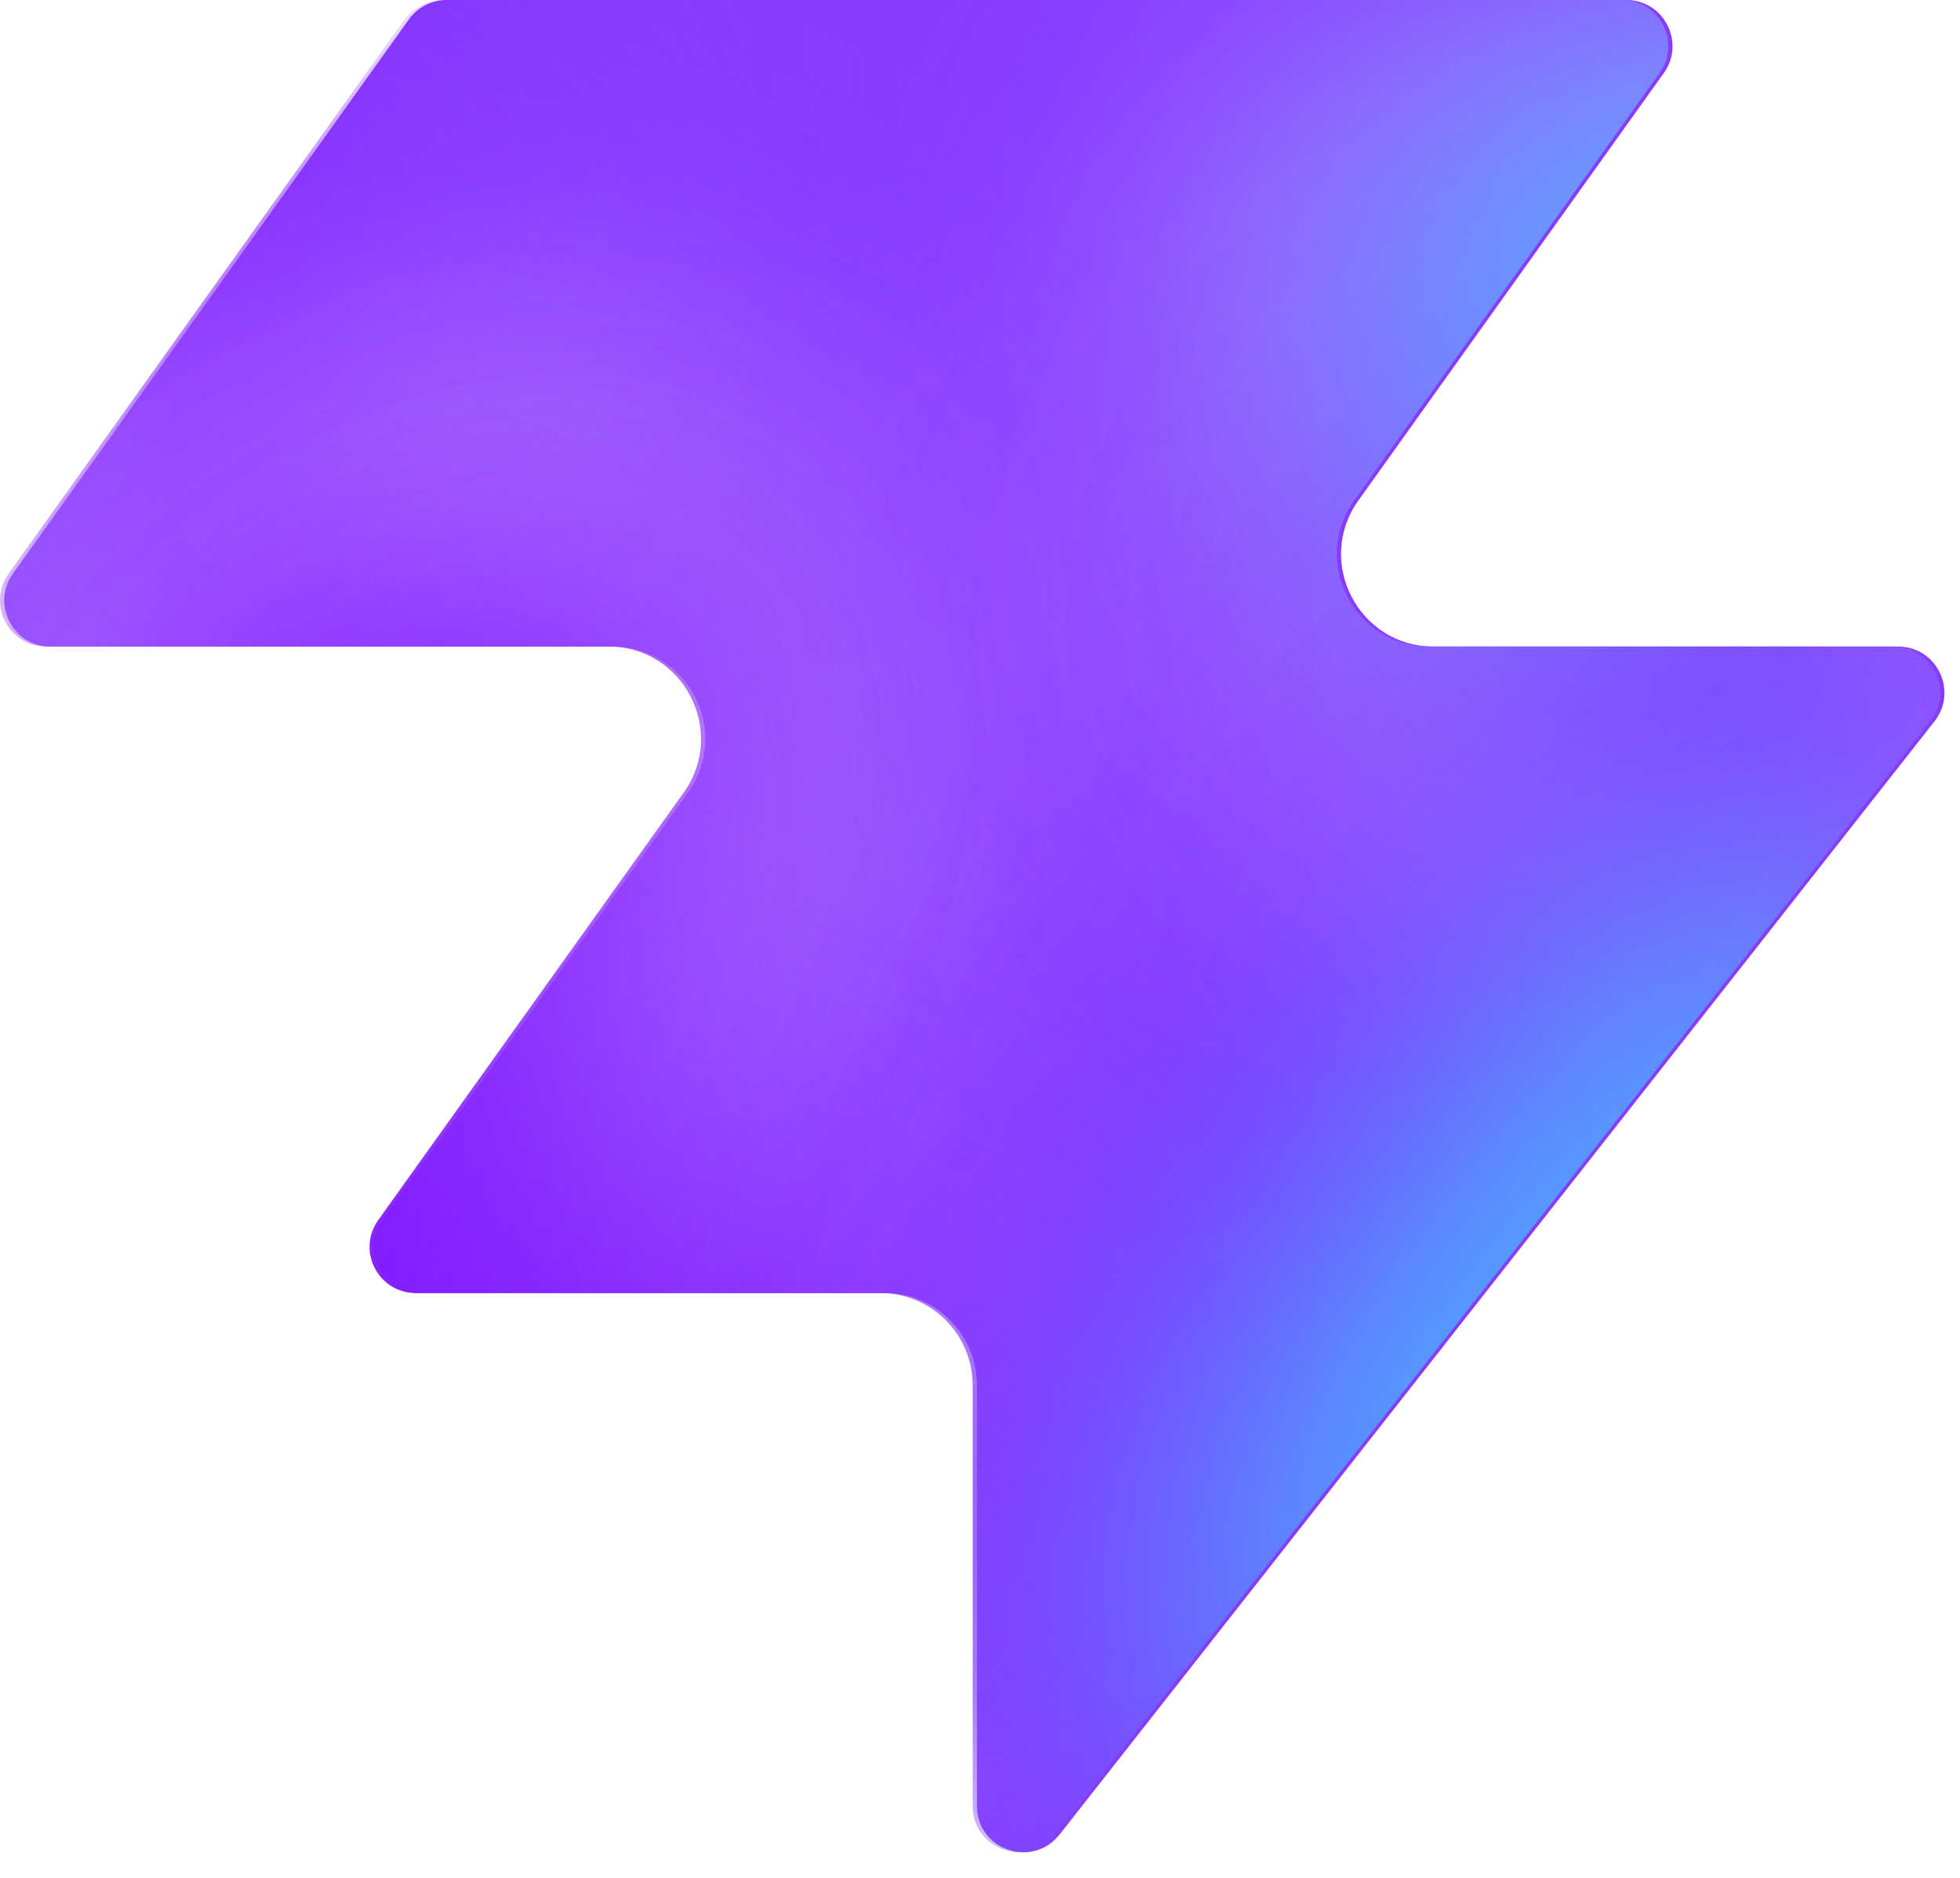
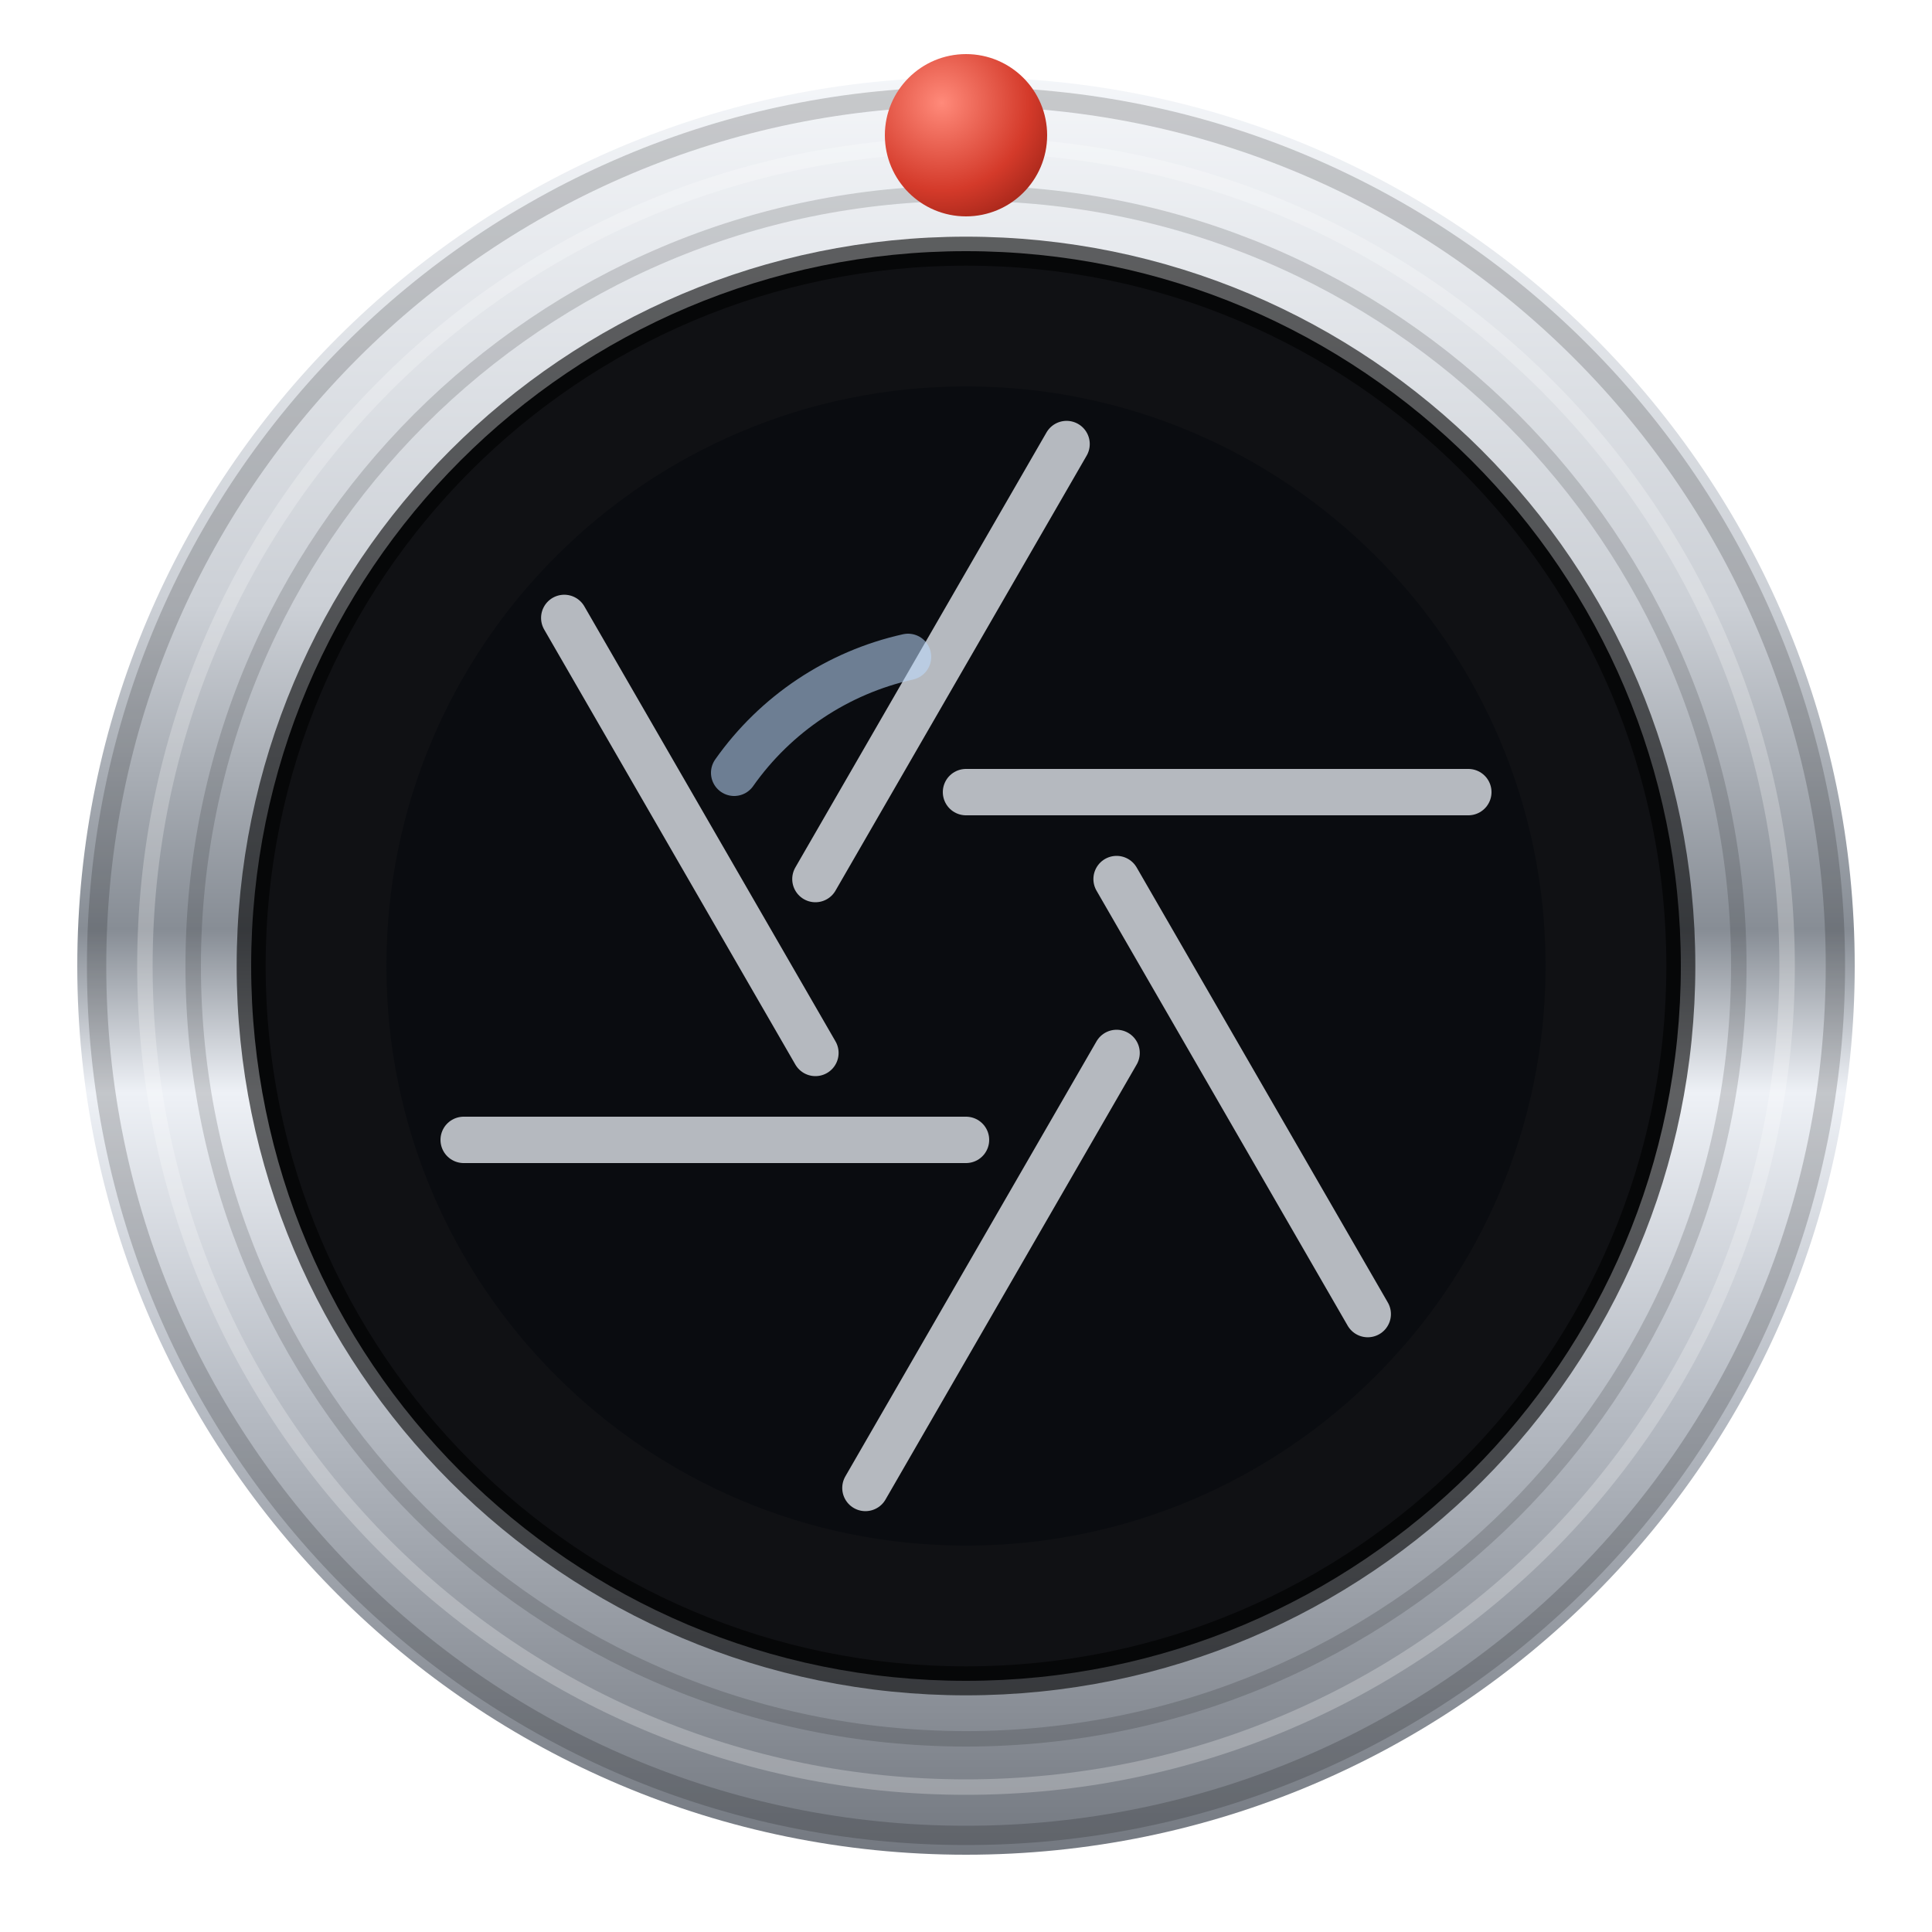
- <svg xmlns="http://www.w3.org/2000/svg" width="48" height="46" fill="none" viewBox="0 0 48 46">
-   <path fill="#863bff" d="M25.946 44.938c-.664.845-2.021.375-2.021-.698V33.937a2.26 2.26 0 0 0-2.262-2.262H10.287c-.92 0-1.456-1.04-.92-1.788l7.48-10.471c1.07-1.497 0-3.578-1.842-3.578H1.237c-.92 0-1.456-1.04-.92-1.788L10.013.474c.214-.297.556-.474.92-.474h28.894c.92 0 1.456 1.04.92 1.788l-7.48 10.471c-1.07 1.498 0 3.579 1.842 3.579h11.377c.943 0 1.473 1.088.89 1.83L25.947 44.94z" style="fill:#863bff;fill:color(display-p3 .525 .23 1);fill-opacity:1" />
-   <mask id="a" width="48" height="46" x="0" y="0" maskUnits="userSpaceOnUse" style="mask-type:alpha">
-     <path fill="#000" d="M25.842 44.938c-.664.844-2.021.375-2.021-.698V33.937a2.26 2.26 0 0 0-2.262-2.262H10.183c-.92 0-1.456-1.04-.92-1.788l7.48-10.471c1.07-1.498 0-3.579-1.842-3.579H1.133c-.92 0-1.456-1.04-.92-1.787L9.91.473c.214-.297.556-.474.92-.474h28.894c.92 0 1.456 1.04.92 1.788l-7.48 10.471c-1.07 1.498 0 3.578 1.842 3.578h11.377c.943 0 1.473 1.088.89 1.832L25.843 44.94z" style="fill:#000;fill-opacity:1" />
-   </mask>
-   <g mask="url(#a)">
-     <g filter="url(#b)">
-       <ellipse cx="5.508" cy="14.704" fill="#ede6ff" rx="5.508" ry="14.704" style="fill:#ede6ff;fill:color(display-p3 .927 .903 1);fill-opacity:1" transform="matrix(.00324 1 1 -.00324 -4.47 31.516)" />
-     </g>
-     <g filter="url(#c)">
-       <ellipse cx="10.399" cy="29.851" fill="#ede6ff" rx="10.399" ry="29.851" style="fill:#ede6ff;fill:color(display-p3 .927 .903 1);fill-opacity:1" transform="matrix(.00324 1 1 -.00324 -39.328 7.883)" />
-     </g>
-     <g filter="url(#d)">
-       <ellipse cx="5.508" cy="30.487" fill="#7e14ff" rx="5.508" ry="30.487" style="fill:#7e14ff;fill:color(display-p3 .492 .077 1);fill-opacity:1" transform="rotate(89.814 -25.913 -14.639)scale(1 -1)" />
-     </g>
-     <g filter="url(#e)">
-       <ellipse cx="5.508" cy="30.599" fill="#7e14ff" rx="5.508" ry="30.599" style="fill:#7e14ff;fill:color(display-p3 .492 .077 1);fill-opacity:1" transform="rotate(89.814 -32.644 -3.334)scale(1 -1)" />
-     </g>
-     <g filter="url(#f)">
-       <ellipse cx="5.508" cy="30.599" fill="#7e14ff" rx="5.508" ry="30.599" style="fill:#7e14ff;fill:color(display-p3 .492 .077 1);fill-opacity:1" transform="matrix(.00324 1 1 -.00324 -34.34 30.47)" />
-     </g>
-     <g filter="url(#g)">
-       <ellipse cx="14.072" cy="22.078" fill="#ede6ff" rx="14.072" ry="22.078" style="fill:#ede6ff;fill:color(display-p3 .927 .903 1);fill-opacity:1" transform="rotate(93.35 24.506 48.493)scale(-1 1)" />
-     </g>
-     <g filter="url(#h)">
-       <ellipse cx="3.47" cy="21.501" fill="#7e14ff" rx="3.47" ry="21.501" style="fill:#7e14ff;fill:color(display-p3 .492 .077 1);fill-opacity:1" transform="rotate(89.009 28.708 47.59)scale(-1 1)" />
-     </g>
-     <g filter="url(#i)">
-       <ellipse cx="3.47" cy="21.501" fill="#7e14ff" rx="3.47" ry="21.501" style="fill:#7e14ff;fill:color(display-p3 .492 .077 1);fill-opacity:1" transform="rotate(89.009 28.708 47.59)scale(-1 1)" />
-     </g>
-     <g filter="url(#j)">
-       <ellipse cx=".387" cy="8.972" fill="#7e14ff" rx="4.407" ry="29.108" style="fill:#7e14ff;fill:color(display-p3 .492 .077 1);fill-opacity:1" transform="rotate(39.51 .387 8.972)" />
-     </g>
-     <g filter="url(#k)">
-       <ellipse cx="47.523" cy="-6.092" fill="#7e14ff" rx="4.407" ry="29.108" style="fill:#7e14ff;fill:color(display-p3 .492 .077 1);fill-opacity:1" transform="rotate(37.892 47.523 -6.092)" />
-     </g>
-     <g filter="url(#l)">
-       <ellipse cx="41.412" cy="6.333" fill="#47bfff" rx="5.971" ry="9.665" style="fill:#47bfff;fill:color(display-p3 .28 .748 1);fill-opacity:1" transform="rotate(37.892 41.412 6.333)" />
-     </g>
-     <g filter="url(#m)">
-       <ellipse cx="-1.879" cy="38.332" fill="#7e14ff" rx="4.407" ry="29.108" style="fill:#7e14ff;fill:color(display-p3 .492 .077 1);fill-opacity:1" transform="rotate(37.892 -1.88 38.332)" />
-     </g>
-     <g filter="url(#n)">
-       <ellipse cx="-1.879" cy="38.332" fill="#7e14ff" rx="4.407" ry="29.108" style="fill:#7e14ff;fill:color(display-p3 .492 .077 1);fill-opacity:1" transform="rotate(37.892 -1.88 38.332)" />
-     </g>
-     <g filter="url(#o)">
-       <ellipse cx="35.651" cy="29.907" fill="#7e14ff" rx="4.407" ry="29.108" style="fill:#7e14ff;fill:color(display-p3 .492 .077 1);fill-opacity:1" transform="rotate(37.892 35.651 29.907)" />
-     </g>
-     <g filter="url(#p)">
-       <ellipse cx="38.418" cy="32.4" fill="#47bfff" rx="5.971" ry="15.297" style="fill:#47bfff;fill:color(display-p3 .28 .748 1);fill-opacity:1" transform="rotate(37.892 38.418 32.4)" />
-     </g>
+ <svg xmlns="http://www.w3.org/2000/svg" viewBox="0 0 100 100">
+   <defs>
+     <linearGradient id="sv" x1="0" y1="0" x2="0" y2="1">
+       <stop offset="0" stop-color="#f5f7fa" />
+       <stop offset="0.30" stop-color="#ccd0d6" />
+       <stop offset="0.48" stop-color="#878d95" />
+       <stop offset="0.57" stop-color="#eef1f6" />
+       <stop offset="0.74" stop-color="#b7bcc4" />
+       <stop offset="1" stop-color="#71767e" />
+     </linearGradient>
+     <radialGradient id="rd" cx="0.35" cy="0.3" r="0.9">
+       <stop offset="0" stop-color="#ff8a7a" />
+       <stop offset="0.6" stop-color="#d43a2a" />
+       <stop offset="1" stop-color="#8f1d12" />
+     </radialGradient>
+   </defs>
+   <circle cx="50" cy="50" r="46" fill="url(#sv)" />
+   <circle cx="50" cy="50" r="45" fill="none" stroke="rgba(0,0,0,0.18)" stroke-width="1" />
+   <circle cx="50" cy="50" r="42.5" fill="none" stroke="rgba(255,255,255,0.25)" stroke-width="0.8" />
+   <circle cx="50" cy="50" r="40" fill="none" stroke="rgba(0,0,0,0.15)" stroke-width="0.8" />
+   <circle cx="50" cy="50" r="37" fill="#101114" />
+   <circle cx="50" cy="50" r="37" fill="none" stroke="rgba(0,0,0,0.6)" stroke-width="1.5" />
+   <circle cx="50" cy="50" r="30" fill="#0a0c10" />
+   <g stroke="#c8ccd2" stroke-width="2.4" stroke-linecap="round" opacity="0.9">
+     <line x1="50" y1="41" x2="76" y2="41" transform="rotate(0 50 50)" />
+     <line x1="50" y1="41" x2="76" y2="41" transform="rotate(60 50 50)" />
+     <line x1="50" y1="41" x2="76" y2="41" transform="rotate(120 50 50)" />
+     <line x1="50" y1="41" x2="76" y2="41" transform="rotate(180 50 50)" />
+     <line x1="50" y1="41" x2="76" y2="41" transform="rotate(240 50 50)" />
+     <line x1="50" y1="41" x2="76" y2="41" transform="rotate(300 50 50)" />
  </g>
-   <defs>
-     <filter id="b" width="60.045" height="41.654" x="-19.77" y="16.149" color-interpolation-filters="sRGB" filterUnits="userSpaceOnUse">
-       <feFlood flood-opacity="0" result="BackgroundImageFix" />
-       <feBlend in="SourceGraphic" in2="BackgroundImageFix" result="shape" />
-       <feGaussianBlur result="effect1_foregroundBlur_2002_17158" stdDeviation="7.659" />
-     </filter>
-     <filter id="c" width="90.34" height="51.437" x="-54.613" y="-7.533" color-interpolation-filters="sRGB" filterUnits="userSpaceOnUse">
-       <feFlood flood-opacity="0" result="BackgroundImageFix" />
-       <feBlend in="SourceGraphic" in2="BackgroundImageFix" result="shape" />
-       <feGaussianBlur result="effect1_foregroundBlur_2002_17158" stdDeviation="7.659" />
-     </filter>
-     <filter id="d" width="79.355" height="29.4" x="-49.64" y="2.03" color-interpolation-filters="sRGB" filterUnits="userSpaceOnUse">
-       <feFlood flood-opacity="0" result="BackgroundImageFix" />
-       <feBlend in="SourceGraphic" in2="BackgroundImageFix" result="shape" />
-       <feGaussianBlur result="effect1_foregroundBlur_2002_17158" stdDeviation="4.596" />
-     </filter>
-     <filter id="e" width="79.579" height="29.4" x="-45.045" y="20.029" color-interpolation-filters="sRGB" filterUnits="userSpaceOnUse">
-       <feFlood flood-opacity="0" result="BackgroundImageFix" />
-       <feBlend in="SourceGraphic" in2="BackgroundImageFix" result="shape" />
-       <feGaussianBlur result="effect1_foregroundBlur_2002_17158" stdDeviation="4.596" />
-     </filter>
-     <filter id="f" width="79.579" height="29.4" x="-43.513" y="21.178" color-interpolation-filters="sRGB" filterUnits="userSpaceOnUse">
-       <feFlood flood-opacity="0" result="BackgroundImageFix" />
-       <feBlend in="SourceGraphic" in2="BackgroundImageFix" result="shape" />
-       <feGaussianBlur result="effect1_foregroundBlur_2002_17158" stdDeviation="4.596" />
-     </filter>
-     <filter id="g" width="74.749" height="58.852" x="15.756" y="-17.901" color-interpolation-filters="sRGB" filterUnits="userSpaceOnUse">
-       <feFlood flood-opacity="0" result="BackgroundImageFix" />
-       <feBlend in="SourceGraphic" in2="BackgroundImageFix" result="shape" />
-       <feGaussianBlur result="effect1_foregroundBlur_2002_17158" stdDeviation="7.659" />
-     </filter>
-     <filter id="h" width="61.377" height="25.362" x="23.548" y="2.284" color-interpolation-filters="sRGB" filterUnits="userSpaceOnUse">
-       <feFlood flood-opacity="0" result="BackgroundImageFix" />
-       <feBlend in="SourceGraphic" in2="BackgroundImageFix" result="shape" />
-       <feGaussianBlur result="effect1_foregroundBlur_2002_17158" stdDeviation="4.596" />
-     </filter>
-     <filter id="i" width="61.377" height="25.362" x="23.548" y="2.284" color-interpolation-filters="sRGB" filterUnits="userSpaceOnUse">
-       <feFlood flood-opacity="0" result="BackgroundImageFix" />
-       <feBlend in="SourceGraphic" in2="BackgroundImageFix" result="shape" />
-       <feGaussianBlur result="effect1_foregroundBlur_2002_17158" stdDeviation="4.596" />
-     </filter>
-     <filter id="j" width="56.045" height="63.649" x="-27.636" y="-22.853" color-interpolation-filters="sRGB" filterUnits="userSpaceOnUse">
-       <feFlood flood-opacity="0" result="BackgroundImageFix" />
-       <feBlend in="SourceGraphic" in2="BackgroundImageFix" result="shape" />
-       <feGaussianBlur result="effect1_foregroundBlur_2002_17158" stdDeviation="4.596" />
-     </filter>
-     <filter id="k" width="54.814" height="64.646" x="20.116" y="-38.415" color-interpolation-filters="sRGB" filterUnits="userSpaceOnUse">
-       <feFlood flood-opacity="0" result="BackgroundImageFix" />
-       <feBlend in="SourceGraphic" in2="BackgroundImageFix" result="shape" />
-       <feGaussianBlur result="effect1_foregroundBlur_2002_17158" stdDeviation="4.596" />
-     </filter>
-     <filter id="l" width="33.541" height="35.313" x="24.641" y="-11.323" color-interpolation-filters="sRGB" filterUnits="userSpaceOnUse">
-       <feFlood flood-opacity="0" result="BackgroundImageFix" />
-       <feBlend in="SourceGraphic" in2="BackgroundImageFix" result="shape" />
-       <feGaussianBlur result="effect1_foregroundBlur_2002_17158" stdDeviation="4.596" />
-     </filter>
-     <filter id="m" width="54.814" height="64.646" x="-29.286" y="6.009" color-interpolation-filters="sRGB" filterUnits="userSpaceOnUse">
-       <feFlood flood-opacity="0" result="BackgroundImageFix" />
-       <feBlend in="SourceGraphic" in2="BackgroundImageFix" result="shape" />
-       <feGaussianBlur result="effect1_foregroundBlur_2002_17158" stdDeviation="4.596" />
-     </filter>
-     <filter id="n" width="54.814" height="64.646" x="-29.286" y="6.009" color-interpolation-filters="sRGB" filterUnits="userSpaceOnUse">
-       <feFlood flood-opacity="0" result="BackgroundImageFix" />
-       <feBlend in="SourceGraphic" in2="BackgroundImageFix" result="shape" />
-       <feGaussianBlur result="effect1_foregroundBlur_2002_17158" stdDeviation="4.596" />
-     </filter>
-     <filter id="o" width="54.814" height="64.646" x="8.244" y="-2.416" color-interpolation-filters="sRGB" filterUnits="userSpaceOnUse">
-       <feFlood flood-opacity="0" result="BackgroundImageFix" />
-       <feBlend in="SourceGraphic" in2="BackgroundImageFix" result="shape" />
-       <feGaussianBlur result="effect1_foregroundBlur_2002_17158" stdDeviation="4.596" />
-     </filter>
-     <filter id="p" width="39.409" height="43.623" x="18.713" y="10.588" color-interpolation-filters="sRGB" filterUnits="userSpaceOnUse">
-       <feFlood flood-opacity="0" result="BackgroundImageFix" />
-       <feBlend in="SourceGraphic" in2="BackgroundImageFix" result="shape" />
-       <feGaussianBlur result="effect1_foregroundBlur_2002_17158" stdDeviation="4.596" />
-     </filter>
-   </defs>
+   <path d="M38 40 A15 15 0 0 1 47 34" fill="none" stroke="rgba(190,220,255,0.55)" stroke-width="2.4" stroke-linecap="round" />
+   <circle cx="50" cy="7" r="4.2" fill="url(#rd)" />
</svg>
